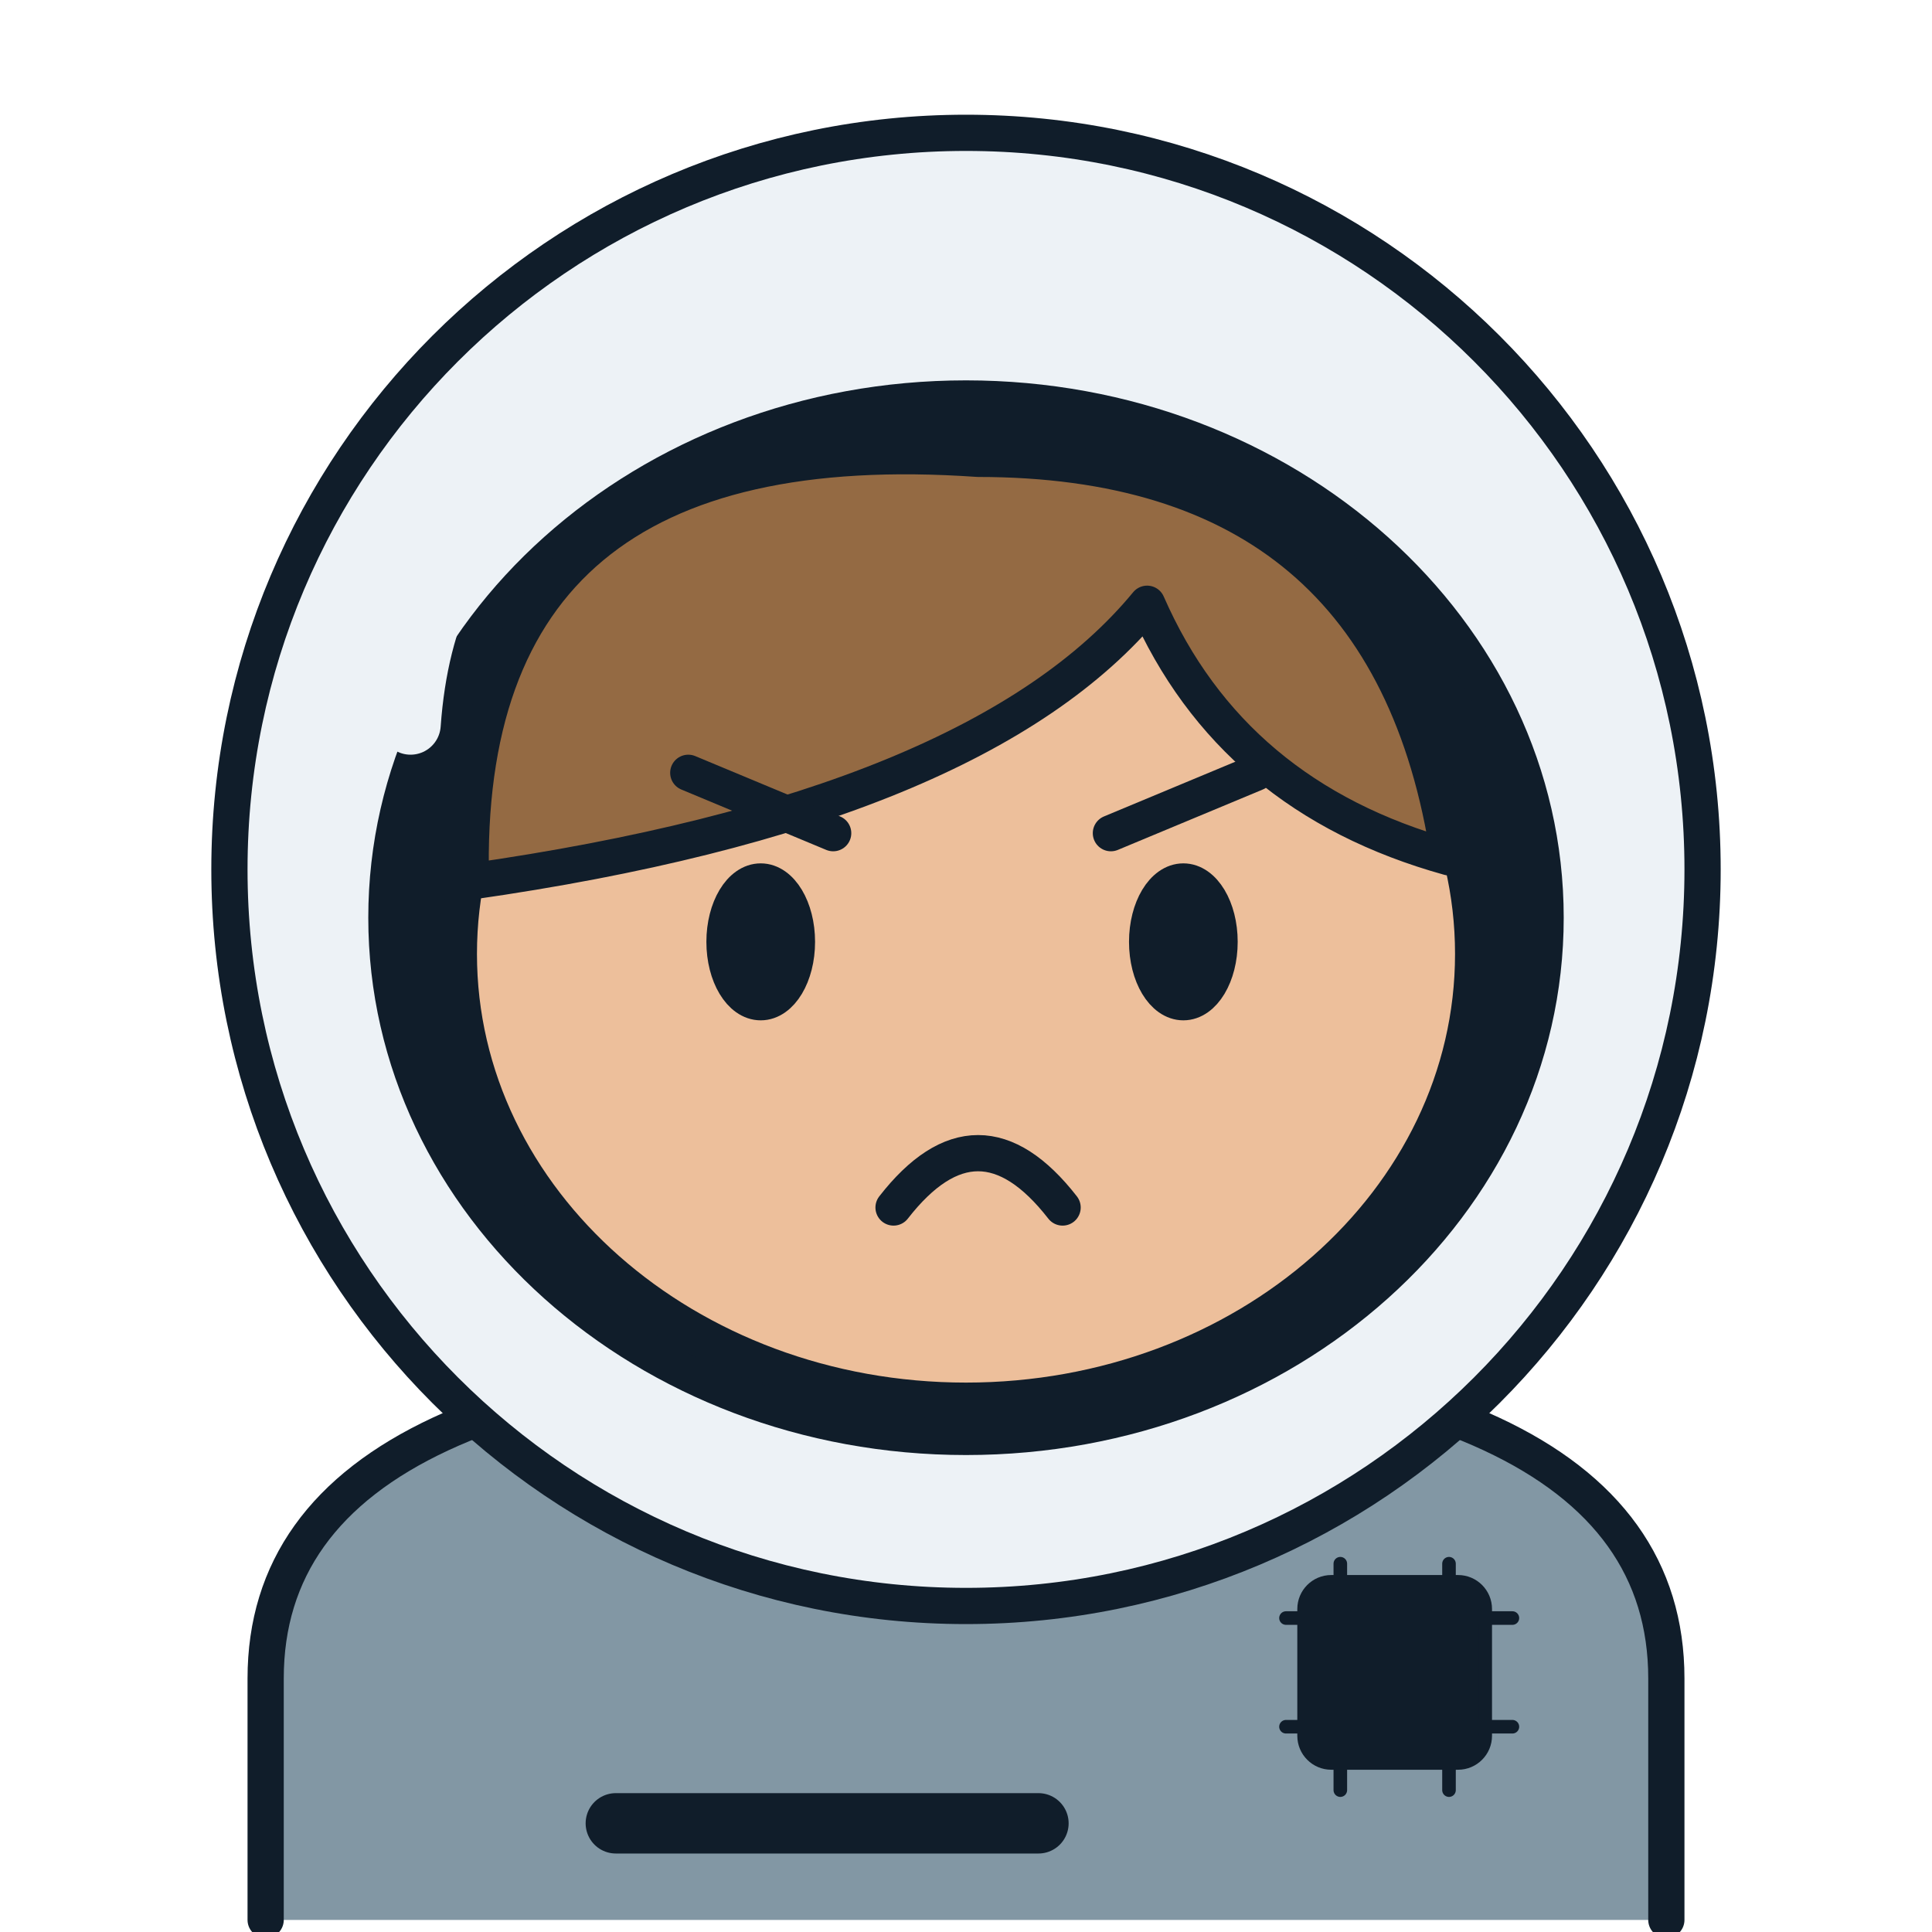
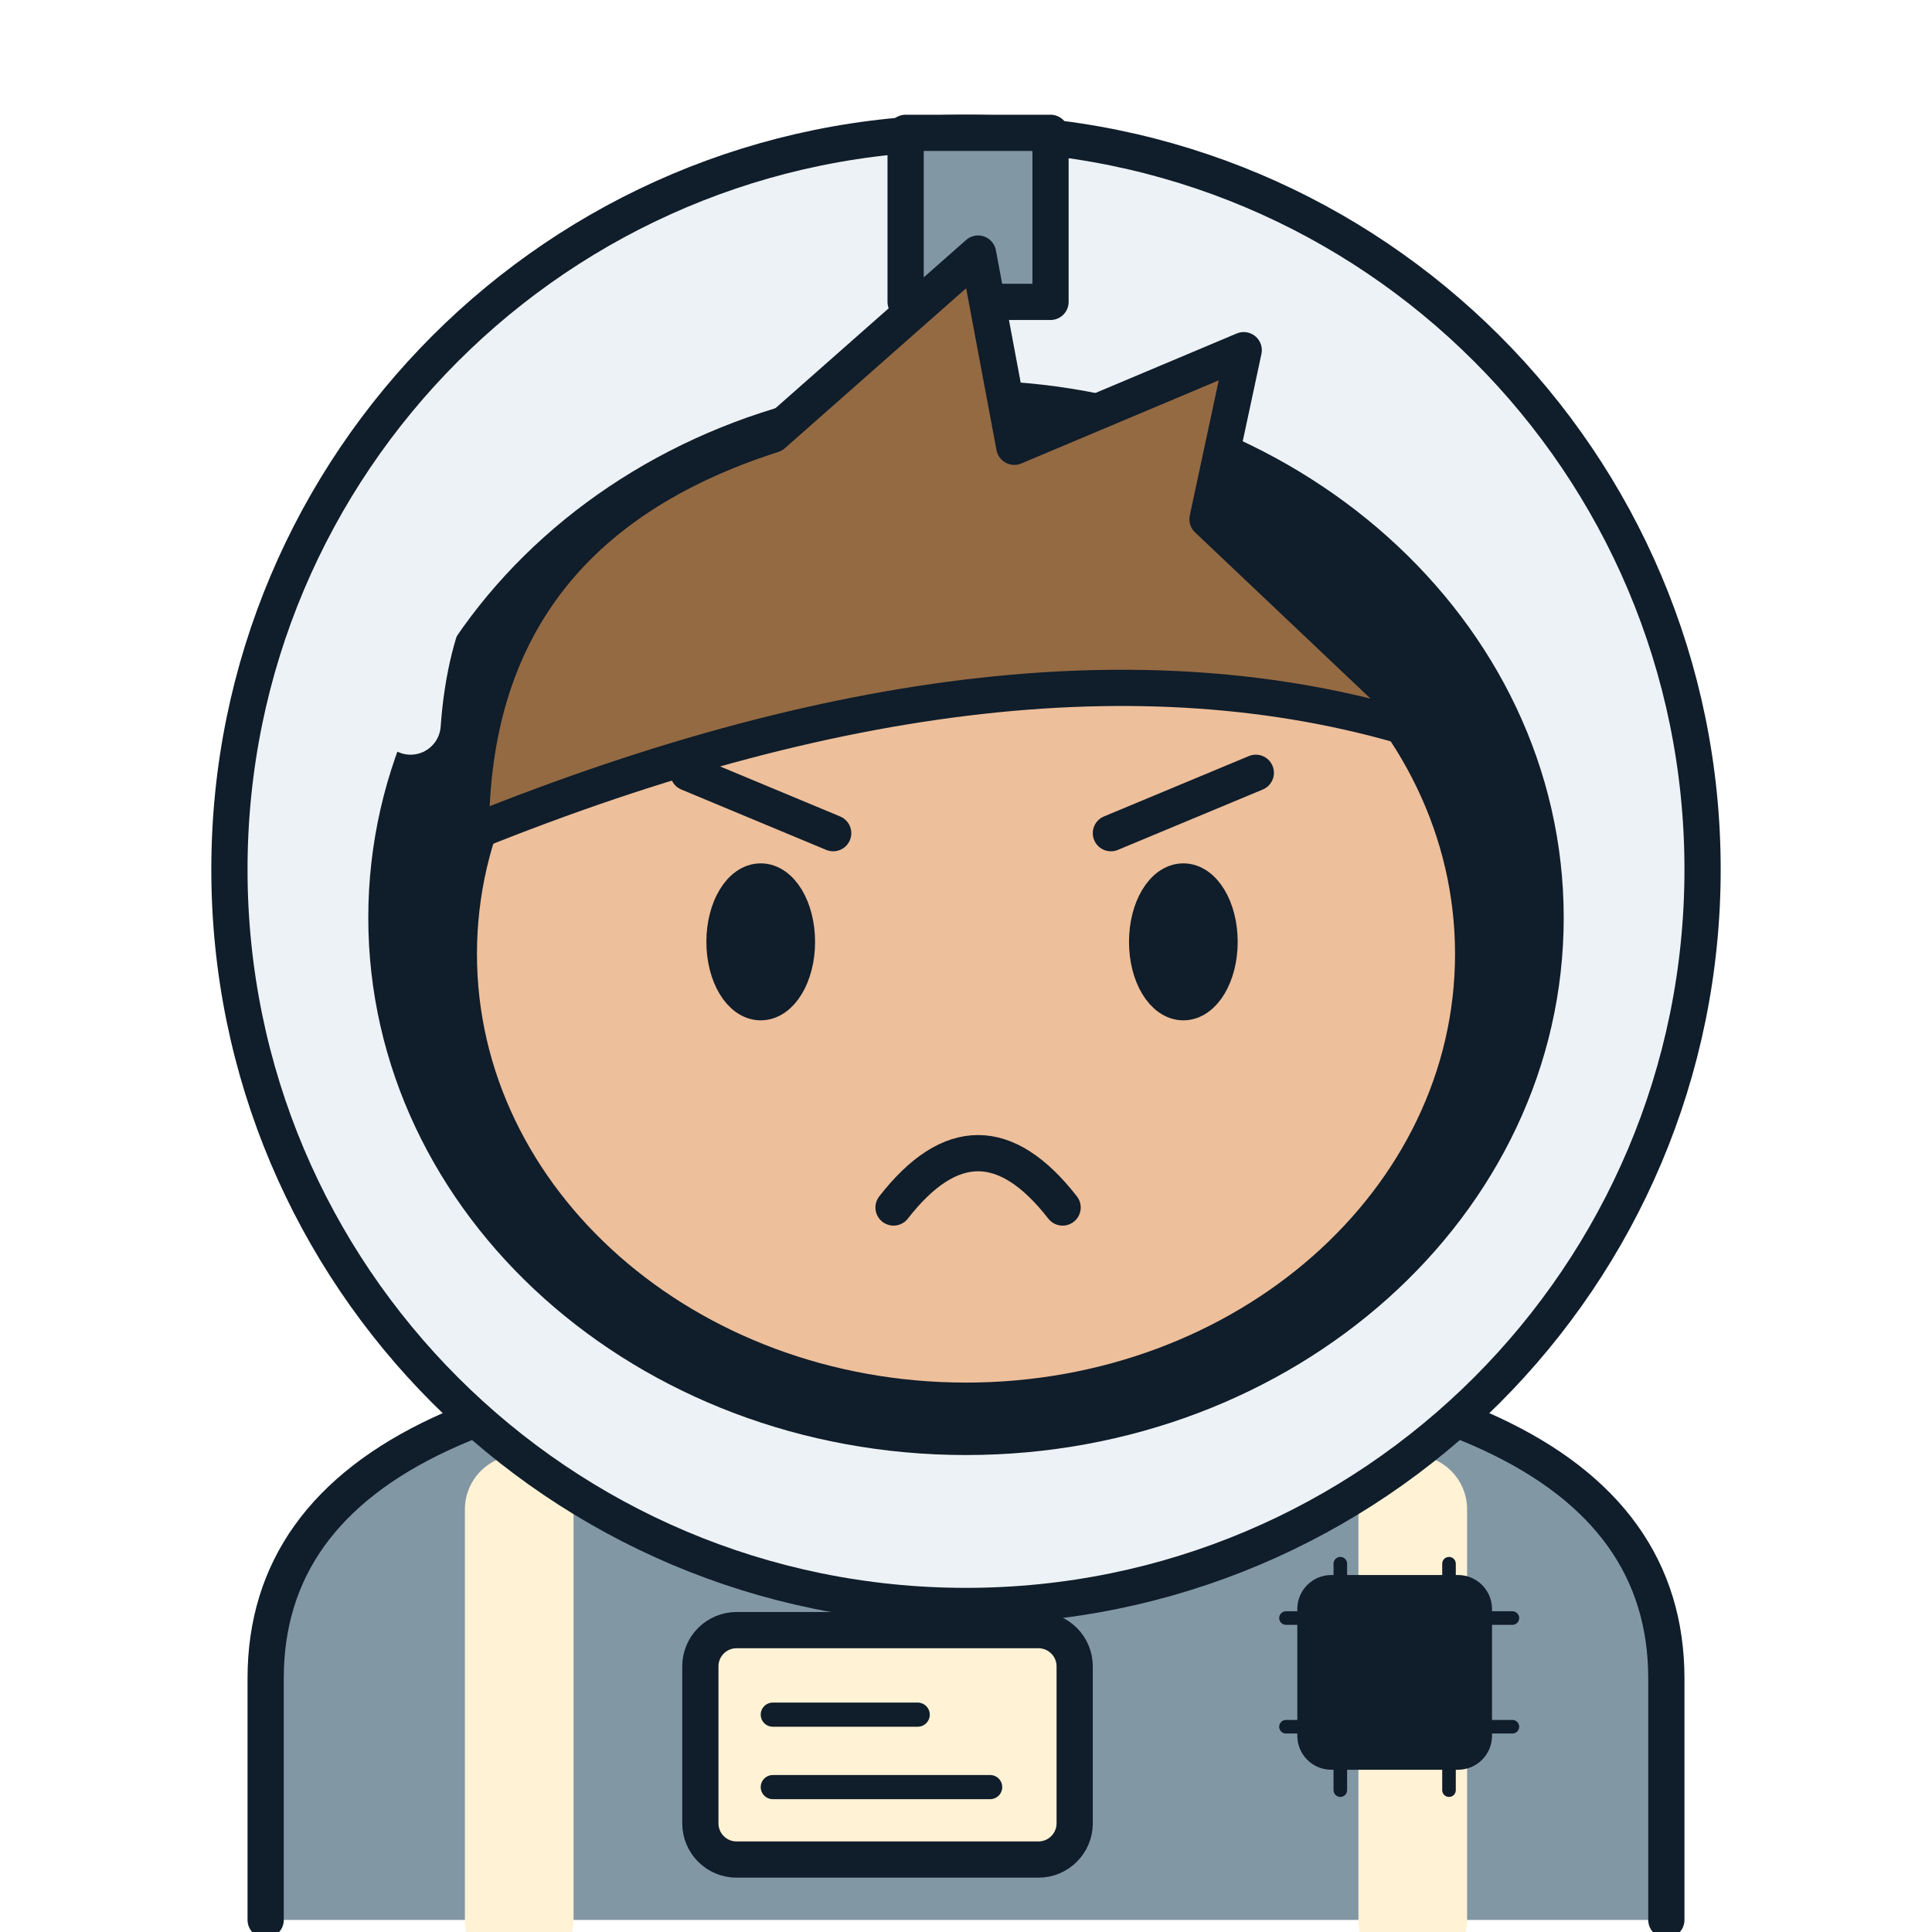
<svg xmlns="http://www.w3.org/2000/svg" viewBox="0 0 160 160">
  <g stroke="#101d2a" stroke-width="3" stroke-linecap="round" stroke-linejoin="round">
    <path d="M22 159v-20q0-27 58-27t58 27v20" fill="#8297a4" />
+     <path d="M43 125v34m74-34v34" stroke="#fff2d5" stroke-width="9" />
    <rect x="59" y="111" width="42" height="15" rx="6" fill="#101d2a" />
    <ellipse cx="80" cy="72" rx="61" ry="61" fill="#edf2f6" />
+     <path d="M75 11h12v14H75z" fill="#8297a4" />
    <ellipse cx="80" cy="76" rx="48" ry="43" fill="#101d2a" />
    <ellipse cx="80" cy="79" rx="42" ry="37" fill="#edbf9b" />
-     <path d="M39 73q-1-38 42-35q34 0 39 33q-18-5-25-21q-14 17-56 23Z" fill="#946a43" />
+     <g fill="#946a43">
+       <path d="M39 69q0-25 25-33l17-15 3 16 19-8-3 14 19 18q-33-11-80 8Z" />
+     </g>
    <path d="M34 60q1-14 10-20" stroke="#edf2f6" stroke-width="5" fill="none" />
    <ellipse cx="63" cy="78" rx="3" ry="5" fill="#101d2a" />
    <ellipse cx="98" cy="78" rx="3" ry="5" fill="#101d2a" />
    <path d="M74 100q7-9 14 0" fill="none" />
    <path d="m57 64 12 5m23 0 12-5" fill="none" />
    <g transform="translate(105 128) scale(.75)" fill="#101d2a" stroke-width="1.5">
      <rect x="4" y="4" width="20" height="20" rx="3" />
      <path d="M8 2v5m12-5v5M8 22v5m12-5v5M2 8h5m15 0h5M2 20h5m15 0h5" fill="none" />
    </g>
-     <path d="M51 151h35" stroke="#101d2a" stroke-width="5" />
+     <rect x="58" y="135" width="31" height="19" rx="3" fill="#fff2d5" />
+     <path d="M64 142h12m-12 6h18" stroke-width="2" />
  </g>
</svg>
